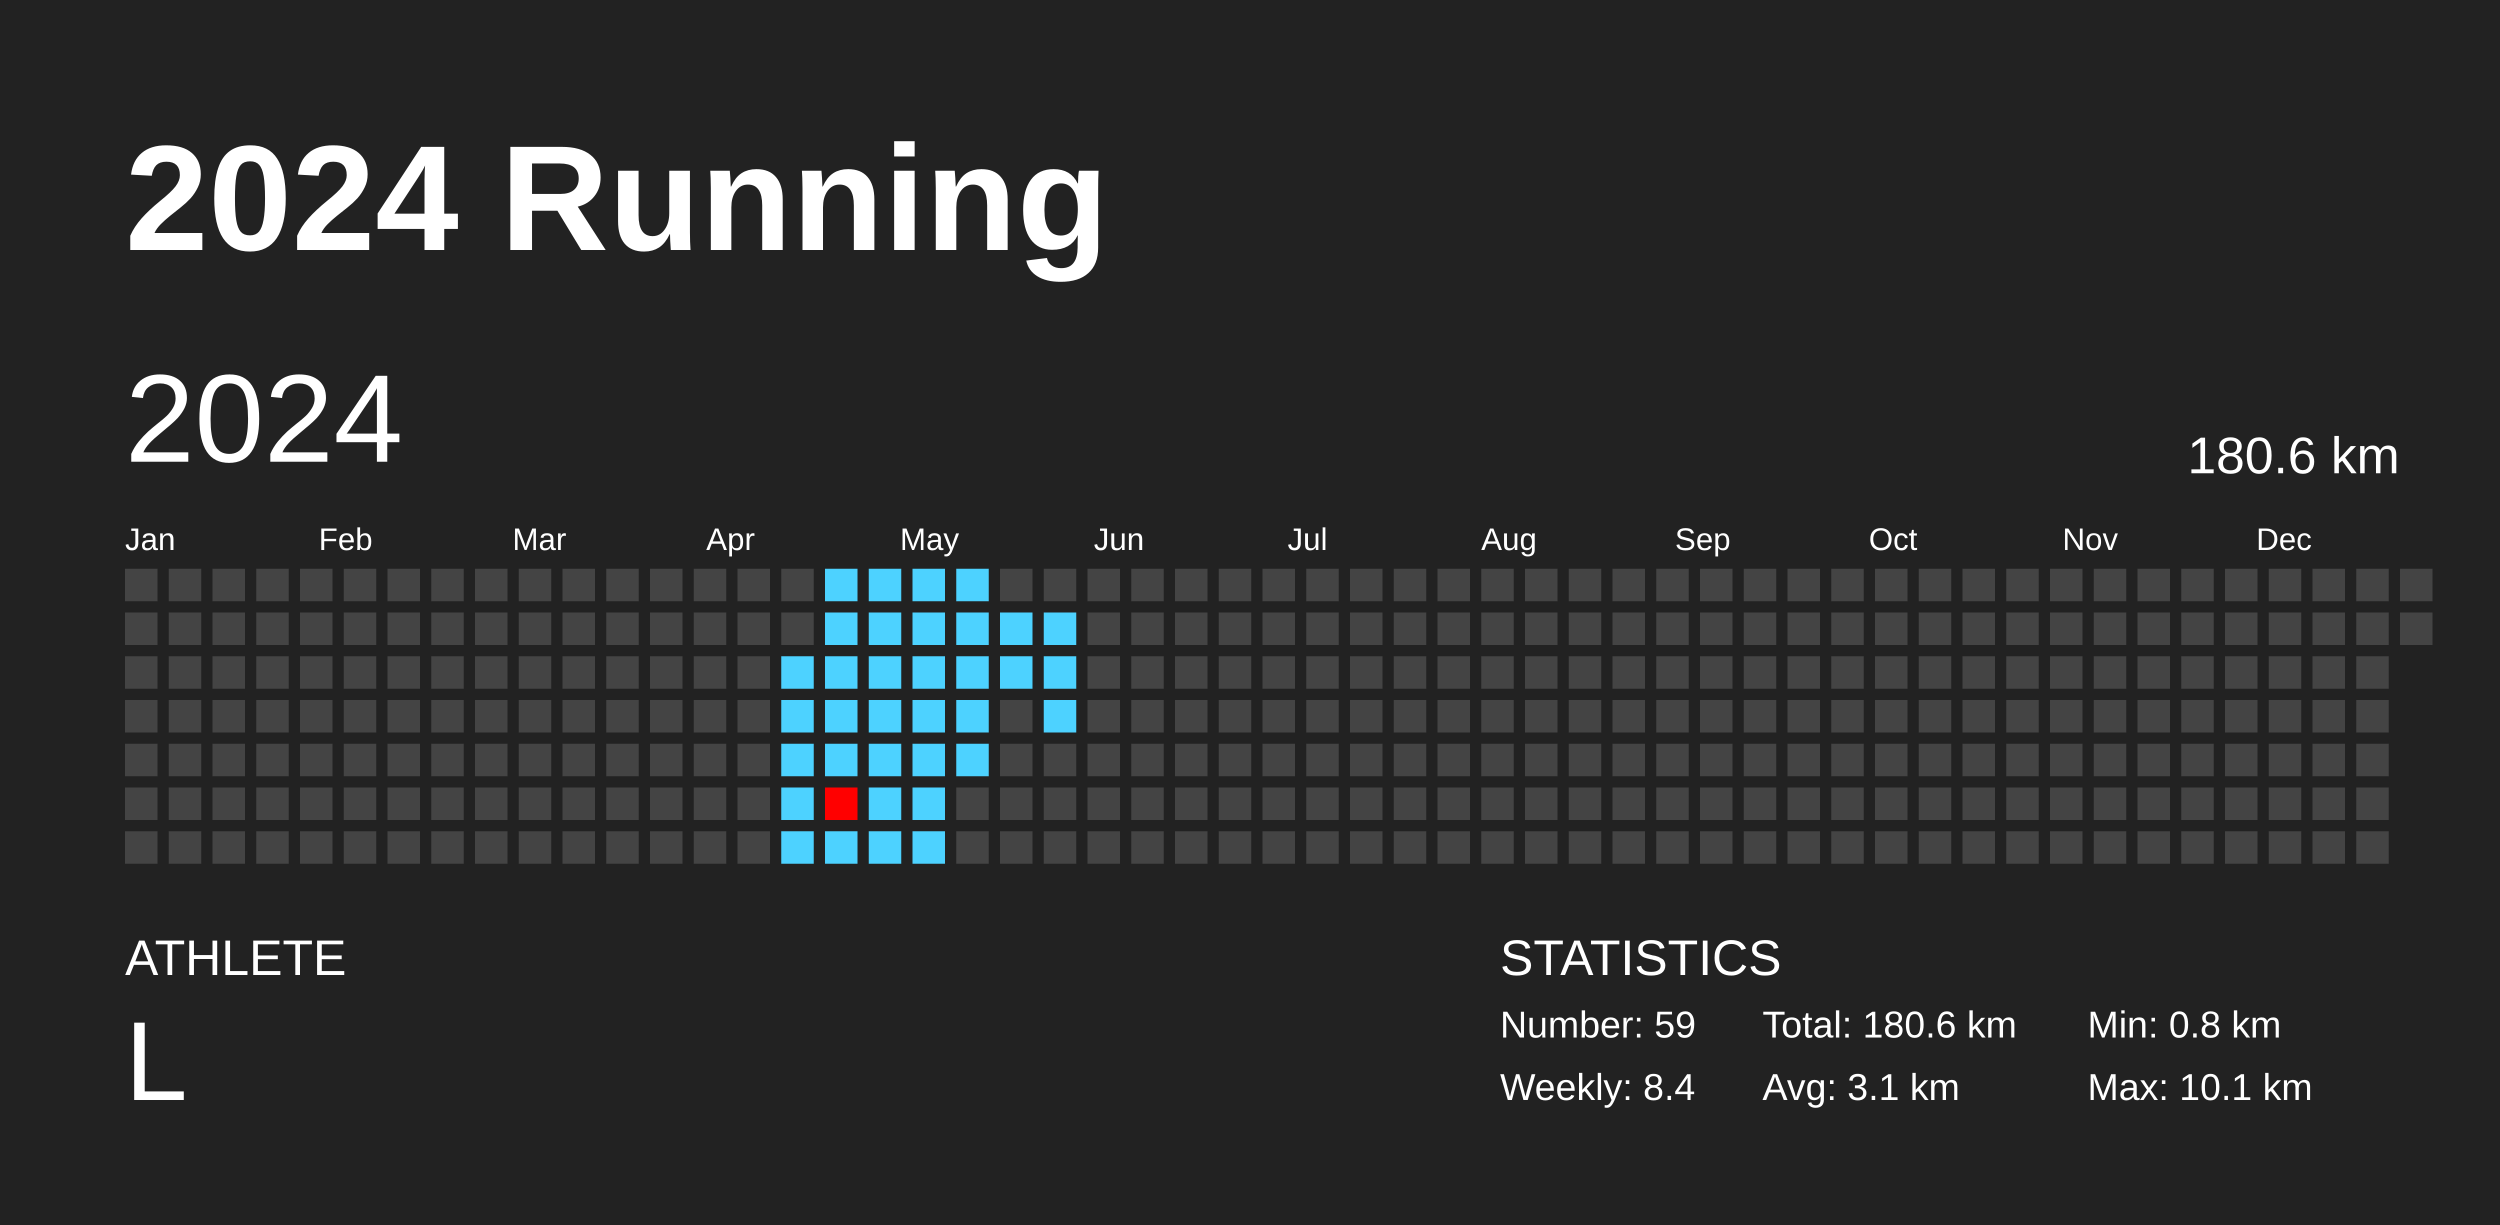
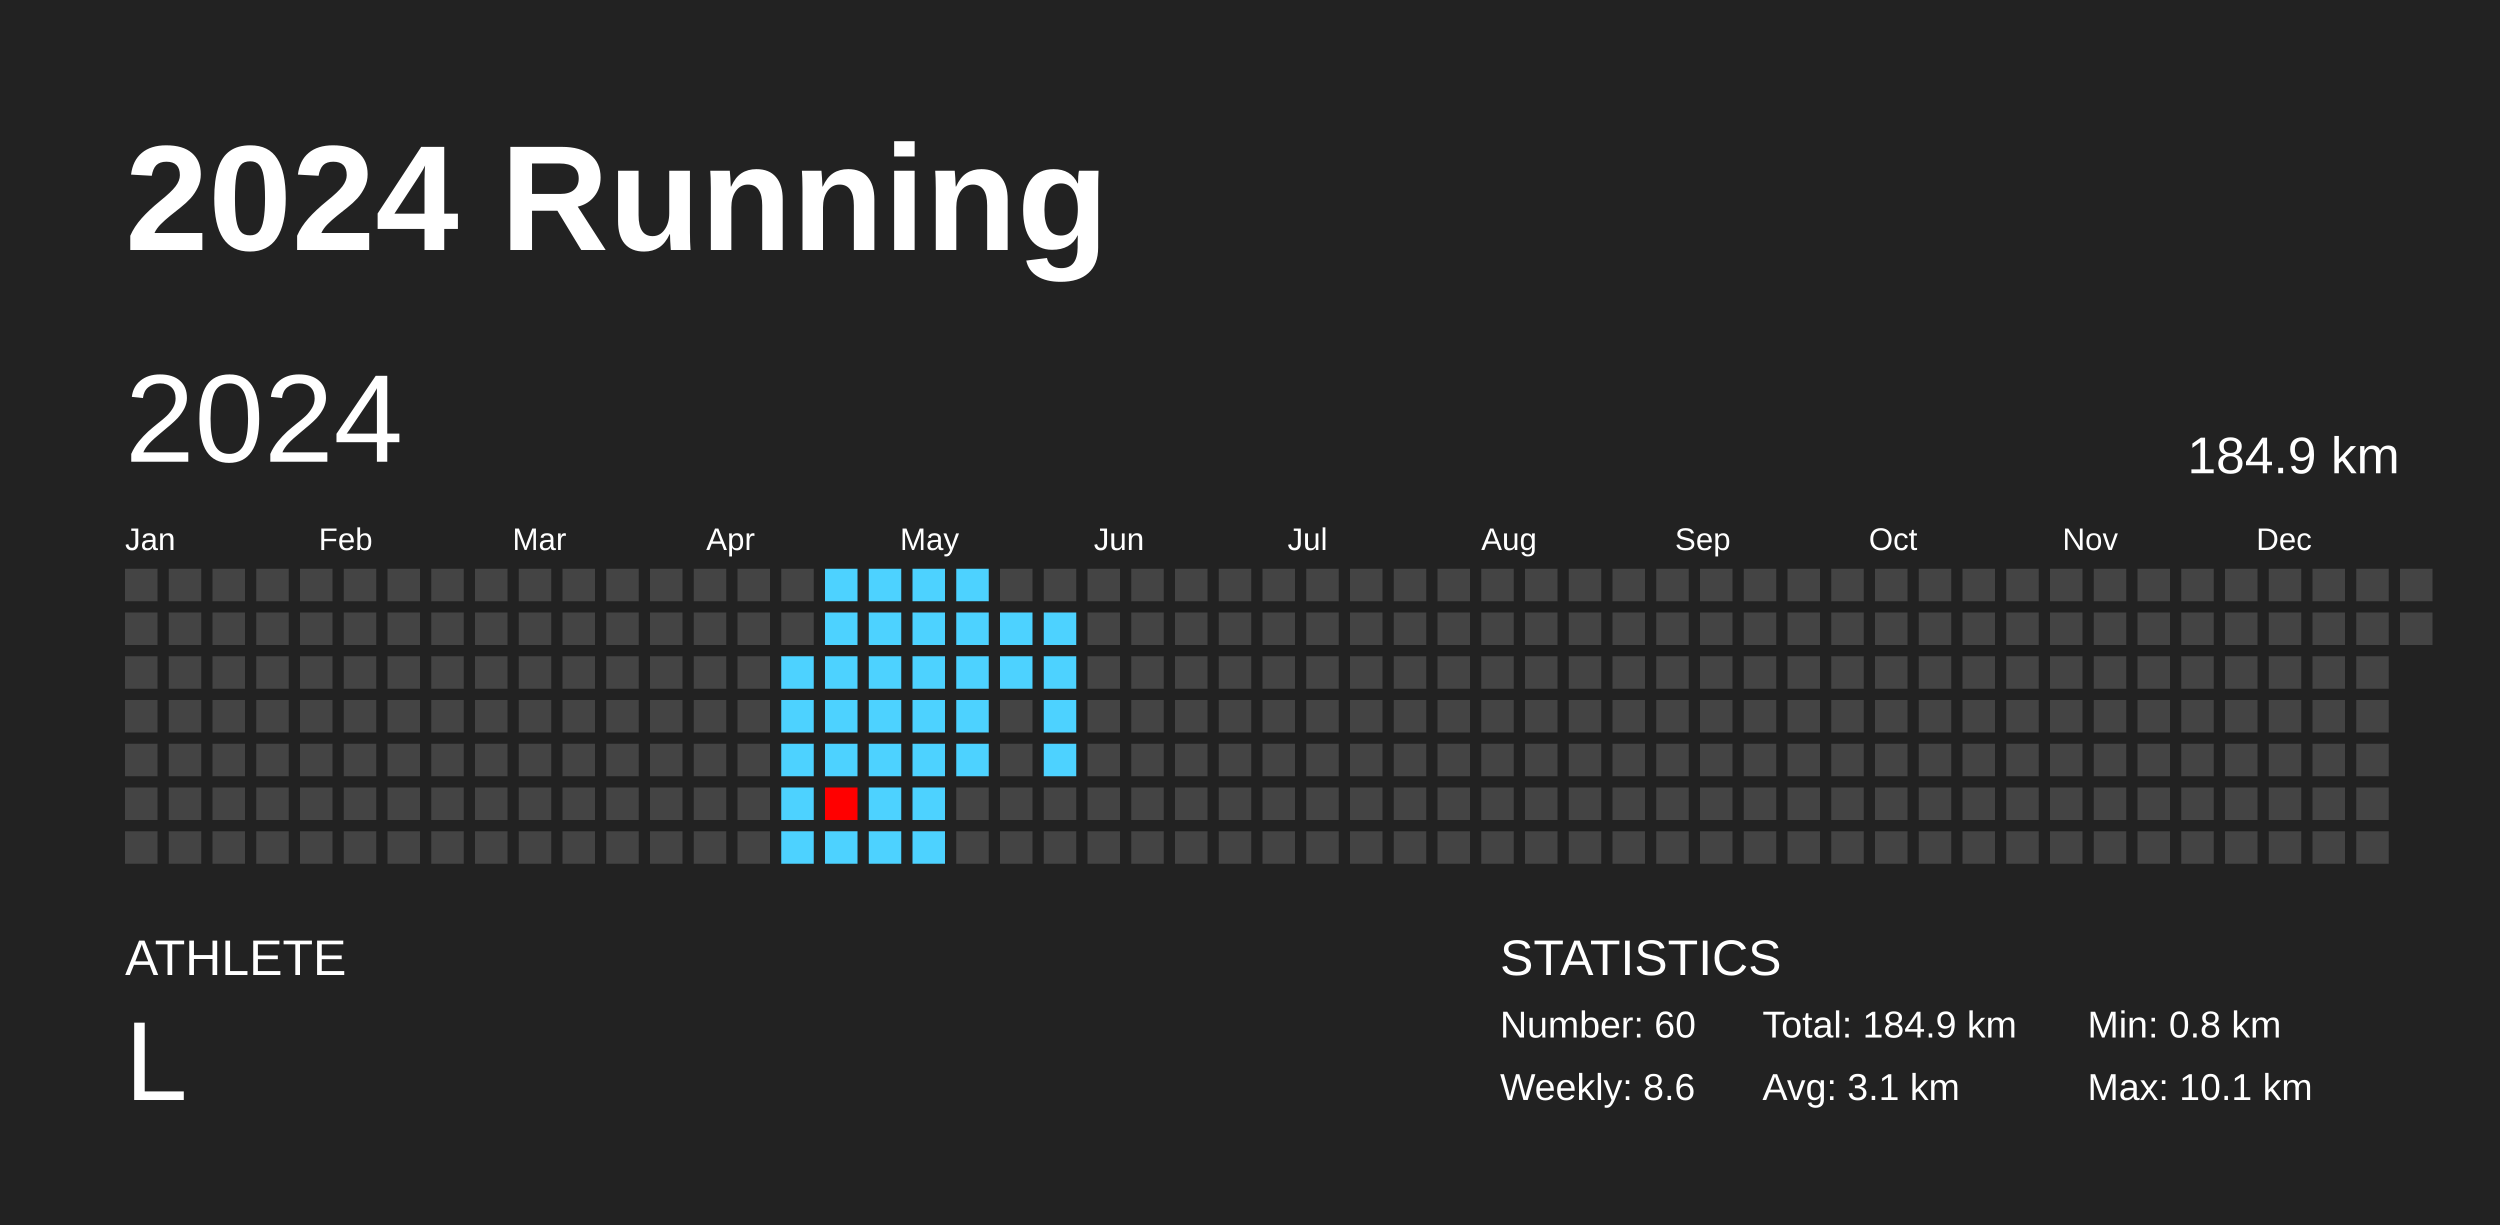
<svg xmlns="http://www.w3.org/2000/svg" baseProfile="full" height="98mm" version="1.1" viewBox="0,0,200,98" width="200mm">
  <defs />
  <rect fill="#222222" height="98" width="200" x="0" y="0" />
  <text fill="#FFFFFF" style="font-size:12px; font-family:Arial; font-weight:bold;" x="10" y="20">2024 Running</text>
  <text fill="#FFFFFF" style="font-size:4px; font-family:Arial" x="10" y="78">ATHLETE</text>
  <text fill="#FFFFFF" style="font-size:9px; font-family:Arial" x="10" y="88">L</text>
  <text fill="#FFFFFF" style="font-size:4px; font-family:Arial" x="120" y="78">STATISTICS</text>
-   <text fill="#FFFFFF" style="font-size:3px; font-family:Arial" x="120" y="83">Number: 59</text>
-   <text fill="#FFFFFF" style="font-size:3px; font-family:Arial" x="120" y="88">Weekly: 8.4</text>
-   <text fill="#FFFFFF" style="font-size:3px; font-family:Arial" x="141" y="83">Total: 180.6 km</text>
+   <text fill="#FFFFFF" style="font-size:3px; font-family:Arial" x="120" y="83">Number: 60</text>
+   <text fill="#FFFFFF" style="font-size:3px; font-family:Arial" x="120" y="88">Weekly: 8.6</text>
+   <text fill="#FFFFFF" style="font-size:3px; font-family:Arial" x="141" y="83">Total: 184.9 km</text>
  <text fill="#FFFFFF" style="font-size:3px; font-family:Arial" x="141" y="88">Avg: 3.1 km</text>
  <text fill="#FFFFFF" style="font-size:3px; font-family:Arial" x="167" y="83">Min: 0.8 km</text>
  <text fill="#FFFFFF" style="font-size:3px; font-family:Arial" x="167" y="88">Max: 10.1 km</text>
  <text dominant-baseline="hanging" fill="#FFFFFF" style="font-size:10.0px; font-family:Arial;" x="10" y="30">2024</text>
-   <text dominant-baseline="hanging" fill="#FFFFFF" style="font-size:4.125px; font-family:Arial;" x="175" y="35">180.6 km</text>
+   <text dominant-baseline="hanging" fill="#FFFFFF" style="font-size:4.125px; font-family:Arial;" x="175" y="35">184.9 km</text>
  <text fill="#FFFFFF" style="font-size:2.5px; font-family:Arial" x="10.0" y="44">Jan</text>
  <text fill="#FFFFFF" style="font-size:2.5px; font-family:Arial" x="25.5" y="44">Feb</text>
  <text fill="#FFFFFF" style="font-size:2.5px; font-family:Arial" x="41.0" y="44">Mar</text>
  <text fill="#FFFFFF" style="font-size:2.5px; font-family:Arial" x="56.5" y="44">Apr</text>
  <text fill="#FFFFFF" style="font-size:2.5px; font-family:Arial" x="72.0" y="44">May</text>
  <text fill="#FFFFFF" style="font-size:2.5px; font-family:Arial" x="87.5" y="44">Jun</text>
  <text fill="#FFFFFF" style="font-size:2.5px; font-family:Arial" x="103.0" y="44">Jul</text>
  <text fill="#FFFFFF" style="font-size:2.5px; font-family:Arial" x="118.5" y="44">Aug</text>
  <text fill="#FFFFFF" style="font-size:2.5px; font-family:Arial" x="134.0" y="44">Sep</text>
  <text fill="#FFFFFF" style="font-size:2.5px; font-family:Arial" x="149.5" y="44">Oct</text>
  <text fill="#FFFFFF" style="font-size:2.5px; font-family:Arial" x="165.0" y="44">Nov</text>
  <text fill="#FFFFFF" style="font-size:2.5px; font-family:Arial" x="180.5" y="44">Dec</text>
  <rect fill="#444444" height="2.6" width="2.6" x="10.0" y="45.5" />
  <rect fill="#444444" height="2.6" width="2.6" x="10.0" y="49.0" />
  <rect fill="#444444" height="2.6" width="2.6" x="10.0" y="52.5" />
  <rect fill="#444444" height="2.6" width="2.6" x="10.0" y="56.0" />
  <rect fill="#444444" height="2.6" width="2.6" x="10.0" y="59.5" />
  <rect fill="#444444" height="2.6" width="2.6" x="10.0" y="63.0" />
  <rect fill="#444444" height="2.6" width="2.6" x="10.0" y="66.5" />
  <rect fill="#444444" height="2.6" width="2.6" x="13.5" y="45.5" />
  <rect fill="#444444" height="2.6" width="2.6" x="13.5" y="49.0" />
  <rect fill="#444444" height="2.6" width="2.6" x="13.5" y="52.5" />
  <rect fill="#444444" height="2.6" width="2.6" x="13.5" y="56.0" />
  <rect fill="#444444" height="2.6" width="2.6" x="13.5" y="59.5" />
  <rect fill="#444444" height="2.6" width="2.6" x="13.5" y="63.0" />
  <rect fill="#444444" height="2.6" width="2.6" x="13.5" y="66.5" />
  <rect fill="#444444" height="2.6" width="2.6" x="17.0" y="45.5" />
  <rect fill="#444444" height="2.6" width="2.6" x="17.0" y="49.0" />
  <rect fill="#444444" height="2.6" width="2.6" x="17.0" y="52.5" />
  <rect fill="#444444" height="2.6" width="2.6" x="17.0" y="56.0" />
  <rect fill="#444444" height="2.6" width="2.6" x="17.0" y="59.5" />
  <rect fill="#444444" height="2.6" width="2.6" x="17.0" y="63.0" />
  <rect fill="#444444" height="2.6" width="2.6" x="17.0" y="66.5" />
  <rect fill="#444444" height="2.6" width="2.6" x="20.5" y="45.5" />
  <rect fill="#444444" height="2.6" width="2.6" x="20.5" y="49.0" />
  <rect fill="#444444" height="2.6" width="2.6" x="20.5" y="52.5" />
  <rect fill="#444444" height="2.6" width="2.6" x="20.5" y="56.0" />
  <rect fill="#444444" height="2.6" width="2.6" x="20.5" y="59.5" />
  <rect fill="#444444" height="2.6" width="2.6" x="20.5" y="63.0" />
  <rect fill="#444444" height="2.6" width="2.6" x="20.5" y="66.5" />
  <rect fill="#444444" height="2.6" width="2.6" x="24.0" y="45.5" />
  <rect fill="#444444" height="2.6" width="2.6" x="24.0" y="49.0" />
  <rect fill="#444444" height="2.6" width="2.6" x="24.0" y="52.5" />
  <rect fill="#444444" height="2.6" width="2.6" x="24.0" y="56.0" />
  <rect fill="#444444" height="2.6" width="2.6" x="24.0" y="59.5" />
  <rect fill="#444444" height="2.6" width="2.6" x="24.0" y="63.0" />
  <rect fill="#444444" height="2.6" width="2.6" x="24.0" y="66.5" />
  <rect fill="#444444" height="2.6" width="2.6" x="27.5" y="45.5" />
  <rect fill="#444444" height="2.6" width="2.6" x="27.5" y="49.0" />
  <rect fill="#444444" height="2.6" width="2.6" x="27.5" y="52.5" />
  <rect fill="#444444" height="2.6" width="2.6" x="27.5" y="56.0" />
  <rect fill="#444444" height="2.6" width="2.6" x="27.5" y="59.5" />
  <rect fill="#444444" height="2.6" width="2.6" x="27.5" y="63.0" />
  <rect fill="#444444" height="2.6" width="2.6" x="27.5" y="66.5" />
  <rect fill="#444444" height="2.6" width="2.6" x="31.0" y="45.5" />
  <rect fill="#444444" height="2.6" width="2.6" x="31.0" y="49.0" />
  <rect fill="#444444" height="2.6" width="2.6" x="31.0" y="52.5" />
  <rect fill="#444444" height="2.6" width="2.6" x="31.0" y="56.0" />
  <rect fill="#444444" height="2.6" width="2.6" x="31.0" y="59.5" />
  <rect fill="#444444" height="2.6" width="2.6" x="31.0" y="63.0" />
  <rect fill="#444444" height="2.6" width="2.6" x="31.0" y="66.5" />
  <rect fill="#444444" height="2.6" width="2.6" x="34.5" y="45.5" />
  <rect fill="#444444" height="2.6" width="2.6" x="34.5" y="49.0" />
  <rect fill="#444444" height="2.6" width="2.6" x="34.5" y="52.5" />
  <rect fill="#444444" height="2.6" width="2.6" x="34.5" y="56.0" />
  <rect fill="#444444" height="2.6" width="2.6" x="34.5" y="59.5" />
  <rect fill="#444444" height="2.6" width="2.6" x="34.5" y="63.0" />
  <rect fill="#444444" height="2.6" width="2.6" x="34.5" y="66.5" />
  <rect fill="#444444" height="2.6" width="2.6" x="38.0" y="45.5" />
  <rect fill="#444444" height="2.6" width="2.6" x="38.0" y="49.0" />
  <rect fill="#444444" height="2.6" width="2.6" x="38.0" y="52.5" />
  <rect fill="#444444" height="2.6" width="2.6" x="38.0" y="56.0" />
  <rect fill="#444444" height="2.6" width="2.6" x="38.0" y="59.5" />
  <rect fill="#444444" height="2.6" width="2.6" x="38.0" y="63.0" />
  <rect fill="#444444" height="2.6" width="2.6" x="38.0" y="66.5" />
  <rect fill="#444444" height="2.6" width="2.6" x="41.5" y="45.5" />
  <rect fill="#444444" height="2.6" width="2.6" x="41.5" y="49.0" />
  <rect fill="#444444" height="2.6" width="2.6" x="41.5" y="52.5" />
  <rect fill="#444444" height="2.6" width="2.6" x="41.5" y="56.0" />
  <rect fill="#444444" height="2.6" width="2.6" x="41.5" y="59.5" />
  <rect fill="#444444" height="2.6" width="2.6" x="41.5" y="63.0" />
  <rect fill="#444444" height="2.6" width="2.6" x="41.5" y="66.5" />
  <rect fill="#444444" height="2.6" width="2.6" x="45.0" y="45.5" />
  <rect fill="#444444" height="2.6" width="2.6" x="45.0" y="49.0" />
  <rect fill="#444444" height="2.6" width="2.6" x="45.0" y="52.5" />
  <rect fill="#444444" height="2.6" width="2.6" x="45.0" y="56.0" />
  <rect fill="#444444" height="2.6" width="2.6" x="45.0" y="59.5" />
  <rect fill="#444444" height="2.6" width="2.6" x="45.0" y="63.0" />
  <rect fill="#444444" height="2.6" width="2.6" x="45.0" y="66.5" />
  <rect fill="#444444" height="2.6" width="2.6" x="48.5" y="45.5" />
  <rect fill="#444444" height="2.6" width="2.6" x="48.5" y="49.0" />
  <rect fill="#444444" height="2.6" width="2.6" x="48.5" y="52.5" />
  <rect fill="#444444" height="2.6" width="2.6" x="48.5" y="56.0" />
  <rect fill="#444444" height="2.6" width="2.6" x="48.5" y="59.5" />
  <rect fill="#444444" height="2.6" width="2.6" x="48.5" y="63.0" />
  <rect fill="#444444" height="2.6" width="2.6" x="48.5" y="66.5" />
  <rect fill="#444444" height="2.6" width="2.6" x="52.0" y="45.5" />
  <rect fill="#444444" height="2.6" width="2.6" x="52.0" y="49.0" />
  <rect fill="#444444" height="2.6" width="2.6" x="52.0" y="52.5" />
  <rect fill="#444444" height="2.6" width="2.6" x="52.0" y="56.0" />
  <rect fill="#444444" height="2.6" width="2.6" x="52.0" y="59.5" />
  <rect fill="#444444" height="2.6" width="2.6" x="52.0" y="63.0" />
  <rect fill="#444444" height="2.6" width="2.6" x="52.0" y="66.5" />
  <rect fill="#444444" height="2.6" width="2.6" x="55.5" y="45.5" />
  <rect fill="#444444" height="2.6" width="2.6" x="55.5" y="49.0" />
  <rect fill="#444444" height="2.6" width="2.6" x="55.5" y="52.5" />
  <rect fill="#444444" height="2.6" width="2.6" x="55.5" y="56.0" />
  <rect fill="#444444" height="2.6" width="2.6" x="55.5" y="59.5" />
  <rect fill="#444444" height="2.6" width="2.6" x="55.5" y="63.0" />
  <rect fill="#444444" height="2.6" width="2.6" x="55.5" y="66.5" />
  <rect fill="#444444" height="2.6" width="2.6" x="59.0" y="45.5" />
  <rect fill="#444444" height="2.6" width="2.6" x="59.0" y="49.0" />
  <rect fill="#444444" height="2.6" width="2.6" x="59.0" y="52.5" />
  <rect fill="#444444" height="2.6" width="2.6" x="59.0" y="56.0" />
  <rect fill="#444444" height="2.6" width="2.6" x="59.0" y="59.5" />
  <rect fill="#444444" height="2.6" width="2.6" x="59.0" y="63.0" />
  <rect fill="#444444" height="2.6" width="2.6" x="59.0" y="66.5" />
  <rect fill="#444444" height="2.6" width="2.6" x="62.5" y="45.5" />
  <rect fill="#444444" height="2.6" width="2.6" x="62.5" y="49.0" />
  <rect fill="#4dd2ff" height="2.6" width="2.6" x="62.5" y="52.5" />
  <rect fill="#4dd2ff" height="2.6" width="2.6" x="62.5" y="56.0" />
  <rect fill="#4dd2ff" height="2.6" width="2.6" x="62.5" y="59.5" />
  <rect fill="#4dd2ff" height="2.6" width="2.6" x="62.5" y="63.0" />
  <rect fill="#4dd2ff" height="2.6" width="2.6" x="62.5" y="66.5" />
  <rect fill="#4dd2ff" height="2.6" width="2.6" x="66.0" y="45.5" />
  <rect fill="#4dd2ff" height="2.6" width="2.6" x="66.0" y="49.0" />
  <rect fill="#4dd2ff" height="2.6" width="2.6" x="66.0" y="52.5" />
  <rect fill="#4dd2ff" height="2.6" width="2.6" x="66.0" y="56.0" />
  <rect fill="#4dd2ff" height="2.6" width="2.6" x="66.0" y="59.5" />
  <rect fill="red" height="2.6" width="2.6" x="66.0" y="63.0" />
  <rect fill="#4dd2ff" height="2.6" width="2.6" x="66.0" y="66.5" />
  <rect fill="#4dd2ff" height="2.6" width="2.6" x="69.5" y="45.5" />
  <rect fill="#4dd2ff" height="2.6" width="2.6" x="69.5" y="49.0" />
  <rect fill="#4dd2ff" height="2.6" width="2.6" x="69.5" y="52.5" />
  <rect fill="#4dd2ff" height="2.6" width="2.6" x="69.5" y="56.0" />
  <rect fill="#4dd2ff" height="2.6" width="2.6" x="69.5" y="59.5" />
  <rect fill="#4dd2ff" height="2.6" width="2.6" x="69.5" y="63.0" />
  <rect fill="#4dd2ff" height="2.6" width="2.6" x="69.5" y="66.5" />
  <rect fill="#4dd2ff" height="2.6" width="2.6" x="73.0" y="45.5" />
  <rect fill="#4dd2ff" height="2.6" width="2.6" x="73.0" y="49.0" />
  <rect fill="#4dd2ff" height="2.6" width="2.6" x="73.0" y="52.5" />
  <rect fill="#4dd2ff" height="2.6" width="2.6" x="73.0" y="56.0" />
  <rect fill="#4dd2ff" height="2.6" width="2.6" x="73.0" y="59.5" />
  <rect fill="#4dd2ff" height="2.6" width="2.6" x="73.0" y="63.0" />
  <rect fill="#4dd2ff" height="2.6" width="2.6" x="73.0" y="66.5" />
  <rect fill="#4dd2ff" height="2.6" width="2.6" x="76.5" y="45.5" />
  <rect fill="#4dd2ff" height="2.6" width="2.6" x="76.5" y="49.0" />
  <rect fill="#4dd2ff" height="2.6" width="2.6" x="76.5" y="52.5" />
  <rect fill="#4dd2ff" height="2.6" width="2.6" x="76.5" y="56.0" />
  <rect fill="#4dd2ff" height="2.6" width="2.6" x="76.5" y="59.5" />
  <rect fill="#444444" height="2.6" width="2.6" x="76.5" y="63.0" />
  <rect fill="#444444" height="2.6" width="2.6" x="76.5" y="66.5" />
  <rect fill="#444444" height="2.6" width="2.6" x="80.0" y="45.5" />
  <rect fill="#4dd2ff" height="2.6" width="2.6" x="80.0" y="49.0" />
  <rect fill="#4dd2ff" height="2.6" width="2.6" x="80.0" y="52.5" />
  <rect fill="#444444" height="2.6" width="2.6" x="80.0" y="56.0" />
  <rect fill="#444444" height="2.6" width="2.6" x="80.0" y="59.5" />
  <rect fill="#444444" height="2.6" width="2.6" x="80.0" y="63.0" />
  <rect fill="#444444" height="2.6" width="2.6" x="80.0" y="66.5" />
  <rect fill="#444444" height="2.6" width="2.6" x="83.5" y="45.5" />
  <rect fill="#4dd2ff" height="2.6" width="2.6" x="83.5" y="49.0" />
  <rect fill="#4dd2ff" height="2.6" width="2.6" x="83.5" y="52.5" />
  <rect fill="#4dd2ff" height="2.6" width="2.6" x="83.5" y="56.0" />
-   <rect fill="#444444" height="2.6" width="2.6" x="83.5" y="59.5" />
+   <rect fill="#4dd2ff" height="2.6" width="2.6" x="83.5" y="59.5" />
  <rect fill="#444444" height="2.6" width="2.6" x="83.5" y="63.0" />
  <rect fill="#444444" height="2.6" width="2.6" x="83.5" y="66.5" />
  <rect fill="#444444" height="2.6" width="2.6" x="87.0" y="45.5" />
  <rect fill="#444444" height="2.6" width="2.6" x="87.0" y="49.0" />
  <rect fill="#444444" height="2.6" width="2.6" x="87.0" y="52.5" />
  <rect fill="#444444" height="2.6" width="2.6" x="87.0" y="56.0" />
  <rect fill="#444444" height="2.6" width="2.6" x="87.0" y="59.5" />
  <rect fill="#444444" height="2.6" width="2.6" x="87.0" y="63.0" />
  <rect fill="#444444" height="2.6" width="2.6" x="87.0" y="66.5" />
  <rect fill="#444444" height="2.6" width="2.6" x="90.5" y="45.5" />
  <rect fill="#444444" height="2.6" width="2.6" x="90.5" y="49.0" />
  <rect fill="#444444" height="2.6" width="2.6" x="90.5" y="52.5" />
  <rect fill="#444444" height="2.6" width="2.6" x="90.5" y="56.0" />
  <rect fill="#444444" height="2.6" width="2.6" x="90.5" y="59.5" />
  <rect fill="#444444" height="2.6" width="2.6" x="90.5" y="63.0" />
  <rect fill="#444444" height="2.6" width="2.6" x="90.5" y="66.5" />
  <rect fill="#444444" height="2.6" width="2.6" x="94.0" y="45.5" />
  <rect fill="#444444" height="2.6" width="2.6" x="94.0" y="49.0" />
  <rect fill="#444444" height="2.6" width="2.6" x="94.0" y="52.5" />
  <rect fill="#444444" height="2.6" width="2.6" x="94.0" y="56.0" />
  <rect fill="#444444" height="2.6" width="2.6" x="94.0" y="59.5" />
  <rect fill="#444444" height="2.6" width="2.6" x="94.0" y="63.0" />
  <rect fill="#444444" height="2.6" width="2.6" x="94.0" y="66.5" />
  <rect fill="#444444" height="2.6" width="2.6" x="97.5" y="45.5" />
  <rect fill="#444444" height="2.6" width="2.6" x="97.5" y="49.0" />
  <rect fill="#444444" height="2.6" width="2.6" x="97.5" y="52.5" />
  <rect fill="#444444" height="2.6" width="2.6" x="97.5" y="56.0" />
  <rect fill="#444444" height="2.6" width="2.6" x="97.5" y="59.5" />
  <rect fill="#444444" height="2.6" width="2.6" x="97.5" y="63.0" />
  <rect fill="#444444" height="2.6" width="2.6" x="97.5" y="66.5" />
  <rect fill="#444444" height="2.6" width="2.6" x="101.0" y="45.5" />
  <rect fill="#444444" height="2.6" width="2.6" x="101.0" y="49.0" />
  <rect fill="#444444" height="2.6" width="2.6" x="101.0" y="52.5" />
  <rect fill="#444444" height="2.6" width="2.6" x="101.0" y="56.0" />
  <rect fill="#444444" height="2.6" width="2.6" x="101.0" y="59.5" />
  <rect fill="#444444" height="2.6" width="2.6" x="101.0" y="63.0" />
  <rect fill="#444444" height="2.6" width="2.6" x="101.0" y="66.5" />
  <rect fill="#444444" height="2.6" width="2.6" x="104.5" y="45.5" />
  <rect fill="#444444" height="2.6" width="2.6" x="104.5" y="49.0" />
  <rect fill="#444444" height="2.6" width="2.6" x="104.5" y="52.5" />
  <rect fill="#444444" height="2.6" width="2.6" x="104.5" y="56.0" />
  <rect fill="#444444" height="2.6" width="2.6" x="104.5" y="59.5" />
  <rect fill="#444444" height="2.6" width="2.6" x="104.5" y="63.0" />
  <rect fill="#444444" height="2.6" width="2.6" x="104.5" y="66.5" />
  <rect fill="#444444" height="2.6" width="2.6" x="108.0" y="45.5" />
  <rect fill="#444444" height="2.6" width="2.6" x="108.0" y="49.0" />
  <rect fill="#444444" height="2.6" width="2.6" x="108.0" y="52.5" />
  <rect fill="#444444" height="2.6" width="2.6" x="108.0" y="56.0" />
  <rect fill="#444444" height="2.6" width="2.6" x="108.0" y="59.5" />
  <rect fill="#444444" height="2.6" width="2.6" x="108.0" y="63.0" />
  <rect fill="#444444" height="2.6" width="2.6" x="108.0" y="66.5" />
  <rect fill="#444444" height="2.6" width="2.6" x="111.5" y="45.5" />
  <rect fill="#444444" height="2.6" width="2.6" x="111.5" y="49.0" />
  <rect fill="#444444" height="2.6" width="2.6" x="111.5" y="52.5" />
  <rect fill="#444444" height="2.6" width="2.6" x="111.5" y="56.0" />
  <rect fill="#444444" height="2.6" width="2.6" x="111.5" y="59.5" />
  <rect fill="#444444" height="2.6" width="2.6" x="111.5" y="63.0" />
  <rect fill="#444444" height="2.6" width="2.6" x="111.5" y="66.5" />
  <rect fill="#444444" height="2.6" width="2.6" x="115.0" y="45.5" />
  <rect fill="#444444" height="2.6" width="2.6" x="115.0" y="49.0" />
  <rect fill="#444444" height="2.6" width="2.6" x="115.0" y="52.5" />
  <rect fill="#444444" height="2.6" width="2.6" x="115.0" y="56.0" />
  <rect fill="#444444" height="2.6" width="2.6" x="115.0" y="59.5" />
  <rect fill="#444444" height="2.6" width="2.6" x="115.0" y="63.0" />
  <rect fill="#444444" height="2.6" width="2.6" x="115.0" y="66.5" />
  <rect fill="#444444" height="2.6" width="2.6" x="118.5" y="45.5" />
  <rect fill="#444444" height="2.6" width="2.6" x="118.5" y="49.0" />
  <rect fill="#444444" height="2.6" width="2.6" x="118.5" y="52.5" />
  <rect fill="#444444" height="2.6" width="2.6" x="118.5" y="56.0" />
  <rect fill="#444444" height="2.6" width="2.6" x="118.5" y="59.5" />
  <rect fill="#444444" height="2.6" width="2.6" x="118.5" y="63.0" />
  <rect fill="#444444" height="2.6" width="2.6" x="118.5" y="66.5" />
  <rect fill="#444444" height="2.6" width="2.6" x="122.0" y="45.5" />
  <rect fill="#444444" height="2.6" width="2.6" x="122.0" y="49.0" />
  <rect fill="#444444" height="2.6" width="2.6" x="122.0" y="52.5" />
  <rect fill="#444444" height="2.6" width="2.6" x="122.0" y="56.0" />
  <rect fill="#444444" height="2.6" width="2.6" x="122.0" y="59.5" />
  <rect fill="#444444" height="2.6" width="2.6" x="122.0" y="63.0" />
  <rect fill="#444444" height="2.6" width="2.6" x="122.0" y="66.5" />
  <rect fill="#444444" height="2.6" width="2.6" x="125.5" y="45.5" />
  <rect fill="#444444" height="2.6" width="2.6" x="125.5" y="49.0" />
  <rect fill="#444444" height="2.6" width="2.6" x="125.5" y="52.5" />
  <rect fill="#444444" height="2.6" width="2.6" x="125.5" y="56.0" />
  <rect fill="#444444" height="2.6" width="2.6" x="125.5" y="59.5" />
  <rect fill="#444444" height="2.6" width="2.6" x="125.5" y="63.0" />
  <rect fill="#444444" height="2.6" width="2.6" x="125.5" y="66.5" />
  <rect fill="#444444" height="2.6" width="2.6" x="129.0" y="45.5" />
  <rect fill="#444444" height="2.6" width="2.6" x="129.0" y="49.0" />
  <rect fill="#444444" height="2.6" width="2.6" x="129.0" y="52.5" />
  <rect fill="#444444" height="2.6" width="2.6" x="129.0" y="56.0" />
  <rect fill="#444444" height="2.6" width="2.6" x="129.0" y="59.5" />
  <rect fill="#444444" height="2.6" width="2.6" x="129.0" y="63.0" />
  <rect fill="#444444" height="2.6" width="2.6" x="129.0" y="66.5" />
  <rect fill="#444444" height="2.6" width="2.6" x="132.5" y="45.5" />
  <rect fill="#444444" height="2.6" width="2.6" x="132.5" y="49.0" />
  <rect fill="#444444" height="2.6" width="2.6" x="132.5" y="52.5" />
  <rect fill="#444444" height="2.6" width="2.6" x="132.5" y="56.0" />
  <rect fill="#444444" height="2.6" width="2.6" x="132.5" y="59.5" />
  <rect fill="#444444" height="2.6" width="2.6" x="132.5" y="63.0" />
  <rect fill="#444444" height="2.6" width="2.6" x="132.5" y="66.5" />
  <rect fill="#444444" height="2.6" width="2.6" x="136.0" y="45.5" />
  <rect fill="#444444" height="2.6" width="2.6" x="136.0" y="49.0" />
  <rect fill="#444444" height="2.6" width="2.6" x="136.0" y="52.5" />
  <rect fill="#444444" height="2.6" width="2.6" x="136.0" y="56.0" />
  <rect fill="#444444" height="2.6" width="2.6" x="136.0" y="59.5" />
  <rect fill="#444444" height="2.6" width="2.6" x="136.0" y="63.0" />
  <rect fill="#444444" height="2.6" width="2.6" x="136.0" y="66.5" />
  <rect fill="#444444" height="2.6" width="2.6" x="139.5" y="45.5" />
  <rect fill="#444444" height="2.6" width="2.6" x="139.5" y="49.0" />
  <rect fill="#444444" height="2.6" width="2.6" x="139.5" y="52.5" />
  <rect fill="#444444" height="2.6" width="2.6" x="139.5" y="56.0" />
  <rect fill="#444444" height="2.6" width="2.6" x="139.5" y="59.5" />
  <rect fill="#444444" height="2.6" width="2.6" x="139.5" y="63.0" />
  <rect fill="#444444" height="2.6" width="2.6" x="139.5" y="66.5" />
  <rect fill="#444444" height="2.6" width="2.6" x="143.0" y="45.5" />
  <rect fill="#444444" height="2.6" width="2.6" x="143.0" y="49.0" />
  <rect fill="#444444" height="2.6" width="2.6" x="143.0" y="52.5" />
  <rect fill="#444444" height="2.6" width="2.6" x="143.0" y="56.0" />
  <rect fill="#444444" height="2.6" width="2.6" x="143.0" y="59.5" />
  <rect fill="#444444" height="2.6" width="2.6" x="143.0" y="63.0" />
  <rect fill="#444444" height="2.6" width="2.6" x="143.0" y="66.5" />
  <rect fill="#444444" height="2.6" width="2.6" x="146.5" y="45.5" />
  <rect fill="#444444" height="2.6" width="2.6" x="146.5" y="49.0" />
  <rect fill="#444444" height="2.6" width="2.6" x="146.5" y="52.5" />
  <rect fill="#444444" height="2.6" width="2.6" x="146.5" y="56.0" />
  <rect fill="#444444" height="2.6" width="2.6" x="146.5" y="59.5" />
  <rect fill="#444444" height="2.6" width="2.6" x="146.5" y="63.0" />
  <rect fill="#444444" height="2.6" width="2.6" x="146.5" y="66.5" />
  <rect fill="#444444" height="2.6" width="2.6" x="150.0" y="45.5" />
  <rect fill="#444444" height="2.6" width="2.6" x="150.0" y="49.0" />
  <rect fill="#444444" height="2.6" width="2.6" x="150.0" y="52.5" />
  <rect fill="#444444" height="2.6" width="2.6" x="150.0" y="56.0" />
  <rect fill="#444444" height="2.6" width="2.6" x="150.0" y="59.5" />
  <rect fill="#444444" height="2.6" width="2.6" x="150.0" y="63.0" />
  <rect fill="#444444" height="2.6" width="2.6" x="150.0" y="66.5" />
  <rect fill="#444444" height="2.6" width="2.6" x="153.5" y="45.5" />
  <rect fill="#444444" height="2.6" width="2.6" x="153.5" y="49.0" />
  <rect fill="#444444" height="2.6" width="2.6" x="153.5" y="52.5" />
  <rect fill="#444444" height="2.6" width="2.6" x="153.5" y="56.0" />
  <rect fill="#444444" height="2.6" width="2.6" x="153.5" y="59.5" />
  <rect fill="#444444" height="2.6" width="2.6" x="153.5" y="63.0" />
  <rect fill="#444444" height="2.6" width="2.6" x="153.5" y="66.5" />
  <rect fill="#444444" height="2.6" width="2.6" x="157.0" y="45.5" />
  <rect fill="#444444" height="2.6" width="2.6" x="157.0" y="49.0" />
  <rect fill="#444444" height="2.6" width="2.6" x="157.0" y="52.5" />
  <rect fill="#444444" height="2.6" width="2.6" x="157.0" y="56.0" />
  <rect fill="#444444" height="2.6" width="2.6" x="157.0" y="59.5" />
  <rect fill="#444444" height="2.6" width="2.6" x="157.0" y="63.0" />
  <rect fill="#444444" height="2.6" width="2.6" x="157.0" y="66.5" />
  <rect fill="#444444" height="2.6" width="2.6" x="160.5" y="45.5" />
  <rect fill="#444444" height="2.6" width="2.6" x="160.5" y="49.0" />
  <rect fill="#444444" height="2.6" width="2.6" x="160.5" y="52.5" />
  <rect fill="#444444" height="2.6" width="2.6" x="160.5" y="56.0" />
  <rect fill="#444444" height="2.6" width="2.6" x="160.5" y="59.5" />
  <rect fill="#444444" height="2.6" width="2.6" x="160.5" y="63.0" />
  <rect fill="#444444" height="2.6" width="2.6" x="160.5" y="66.5" />
  <rect fill="#444444" height="2.6" width="2.6" x="164.0" y="45.5" />
  <rect fill="#444444" height="2.6" width="2.6" x="164.0" y="49.0" />
  <rect fill="#444444" height="2.6" width="2.6" x="164.0" y="52.5" />
  <rect fill="#444444" height="2.6" width="2.6" x="164.0" y="56.0" />
  <rect fill="#444444" height="2.6" width="2.6" x="164.0" y="59.5" />
  <rect fill="#444444" height="2.6" width="2.6" x="164.0" y="63.0" />
  <rect fill="#444444" height="2.6" width="2.6" x="164.0" y="66.5" />
  <rect fill="#444444" height="2.6" width="2.6" x="167.5" y="45.5" />
  <rect fill="#444444" height="2.6" width="2.6" x="167.5" y="49.0" />
  <rect fill="#444444" height="2.6" width="2.6" x="167.5" y="52.5" />
  <rect fill="#444444" height="2.6" width="2.6" x="167.5" y="56.0" />
  <rect fill="#444444" height="2.6" width="2.6" x="167.5" y="59.5" />
  <rect fill="#444444" height="2.6" width="2.6" x="167.5" y="63.0" />
  <rect fill="#444444" height="2.6" width="2.6" x="167.5" y="66.5" />
  <rect fill="#444444" height="2.6" width="2.6" x="171.0" y="45.5" />
  <rect fill="#444444" height="2.6" width="2.6" x="171.0" y="49.0" />
  <rect fill="#444444" height="2.6" width="2.6" x="171.0" y="52.5" />
  <rect fill="#444444" height="2.6" width="2.6" x="171.0" y="56.0" />
  <rect fill="#444444" height="2.6" width="2.6" x="171.0" y="59.5" />
  <rect fill="#444444" height="2.6" width="2.6" x="171.0" y="63.0" />
  <rect fill="#444444" height="2.6" width="2.6" x="171.0" y="66.5" />
  <rect fill="#444444" height="2.6" width="2.6" x="174.5" y="45.5" />
  <rect fill="#444444" height="2.6" width="2.6" x="174.5" y="49.0" />
  <rect fill="#444444" height="2.6" width="2.6" x="174.5" y="52.5" />
  <rect fill="#444444" height="2.6" width="2.6" x="174.5" y="56.0" />
  <rect fill="#444444" height="2.6" width="2.6" x="174.5" y="59.5" />
  <rect fill="#444444" height="2.6" width="2.6" x="174.5" y="63.0" />
  <rect fill="#444444" height="2.6" width="2.6" x="174.5" y="66.5" />
  <rect fill="#444444" height="2.6" width="2.6" x="178.0" y="45.5" />
  <rect fill="#444444" height="2.6" width="2.6" x="178.0" y="49.0" />
  <rect fill="#444444" height="2.6" width="2.6" x="178.0" y="52.5" />
  <rect fill="#444444" height="2.6" width="2.6" x="178.0" y="56.0" />
  <rect fill="#444444" height="2.6" width="2.6" x="178.0" y="59.5" />
  <rect fill="#444444" height="2.6" width="2.6" x="178.0" y="63.0" />
  <rect fill="#444444" height="2.6" width="2.6" x="178.0" y="66.5" />
  <rect fill="#444444" height="2.6" width="2.6" x="181.5" y="45.5" />
  <rect fill="#444444" height="2.6" width="2.6" x="181.5" y="49.0" />
  <rect fill="#444444" height="2.6" width="2.6" x="181.5" y="52.5" />
  <rect fill="#444444" height="2.6" width="2.6" x="181.5" y="56.0" />
  <rect fill="#444444" height="2.6" width="2.6" x="181.5" y="59.5" />
  <rect fill="#444444" height="2.6" width="2.6" x="181.5" y="63.0" />
  <rect fill="#444444" height="2.6" width="2.6" x="181.5" y="66.5" />
  <rect fill="#444444" height="2.6" width="2.6" x="185.0" y="45.5" />
  <rect fill="#444444" height="2.6" width="2.6" x="185.0" y="49.0" />
  <rect fill="#444444" height="2.6" width="2.6" x="185.0" y="52.5" />
  <rect fill="#444444" height="2.6" width="2.6" x="185.0" y="56.0" />
  <rect fill="#444444" height="2.6" width="2.6" x="185.0" y="59.5" />
  <rect fill="#444444" height="2.6" width="2.6" x="185.0" y="63.0" />
  <rect fill="#444444" height="2.6" width="2.6" x="185.0" y="66.5" />
  <rect fill="#444444" height="2.6" width="2.6" x="188.5" y="45.5" />
  <rect fill="#444444" height="2.6" width="2.6" x="188.5" y="49.0" />
  <rect fill="#444444" height="2.6" width="2.6" x="188.5" y="52.5" />
  <rect fill="#444444" height="2.6" width="2.6" x="188.5" y="56.0" />
  <rect fill="#444444" height="2.6" width="2.6" x="188.5" y="59.5" />
  <rect fill="#444444" height="2.6" width="2.6" x="188.5" y="63.0" />
  <rect fill="#444444" height="2.6" width="2.6" x="188.5" y="66.5" />
  <rect fill="#444444" height="2.6" width="2.6" x="192.0" y="45.5" />
  <rect fill="#444444" height="2.6" width="2.6" x="192.0" y="49.0" />
</svg>
